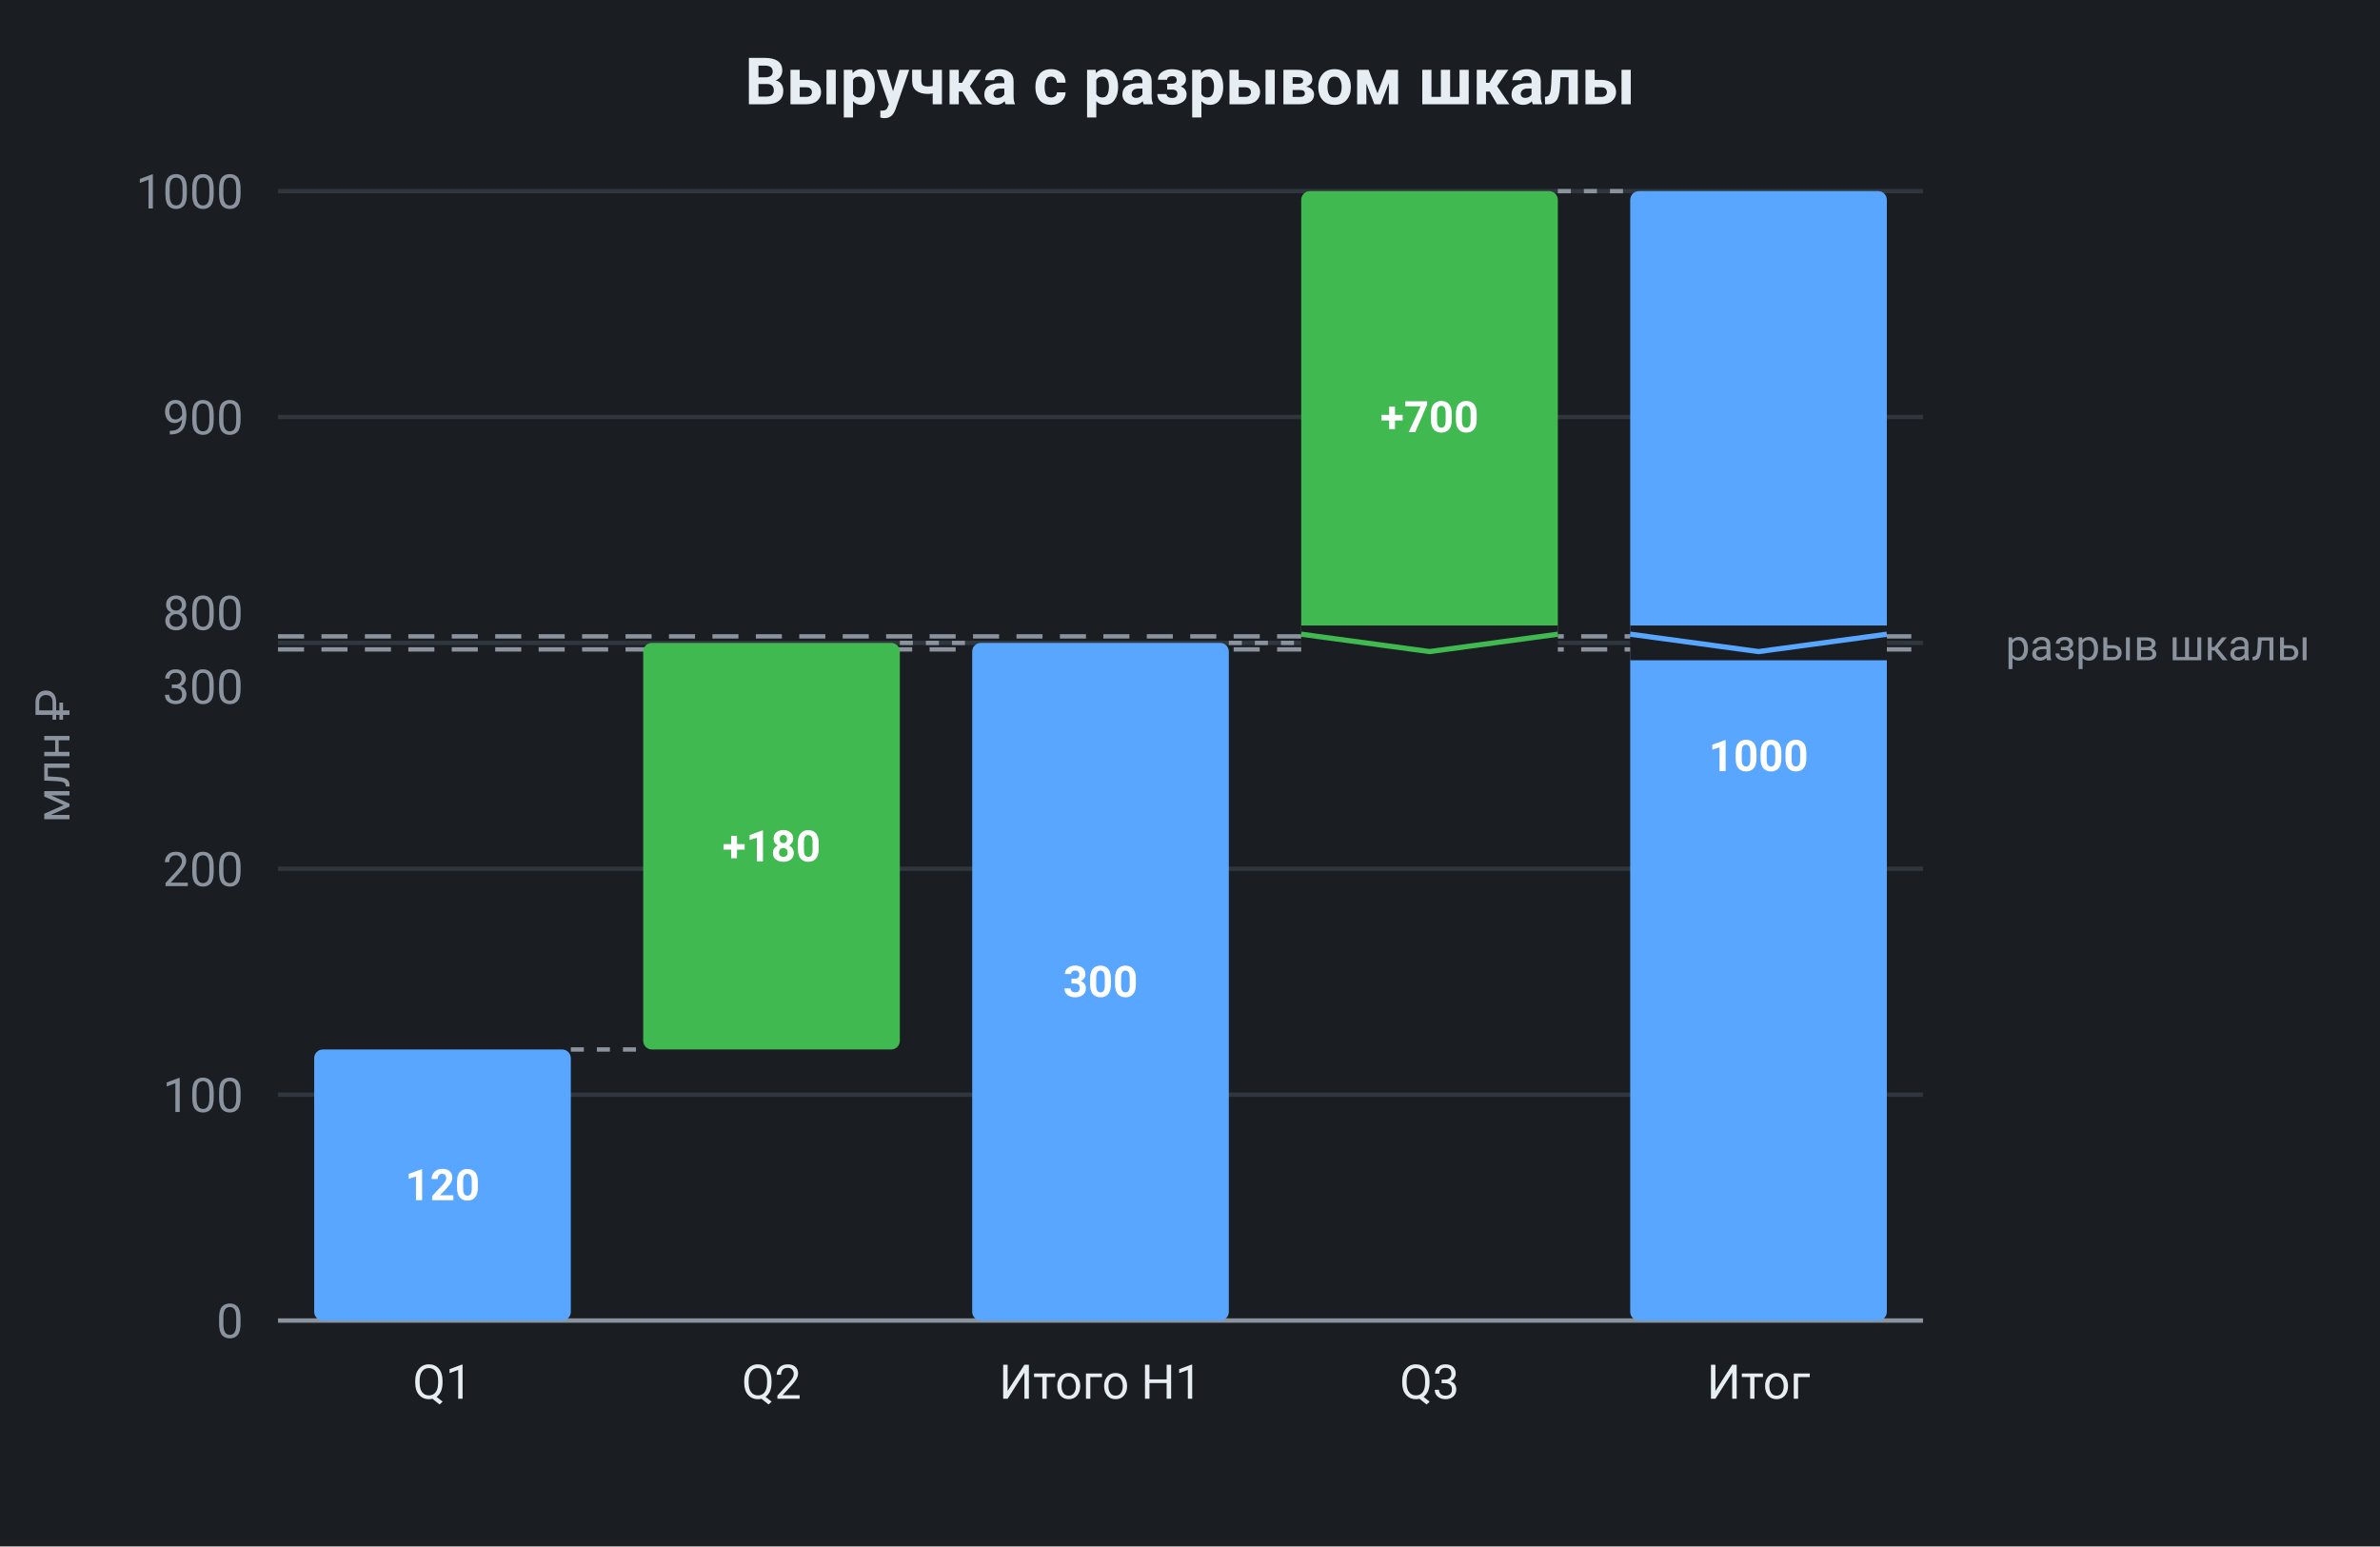
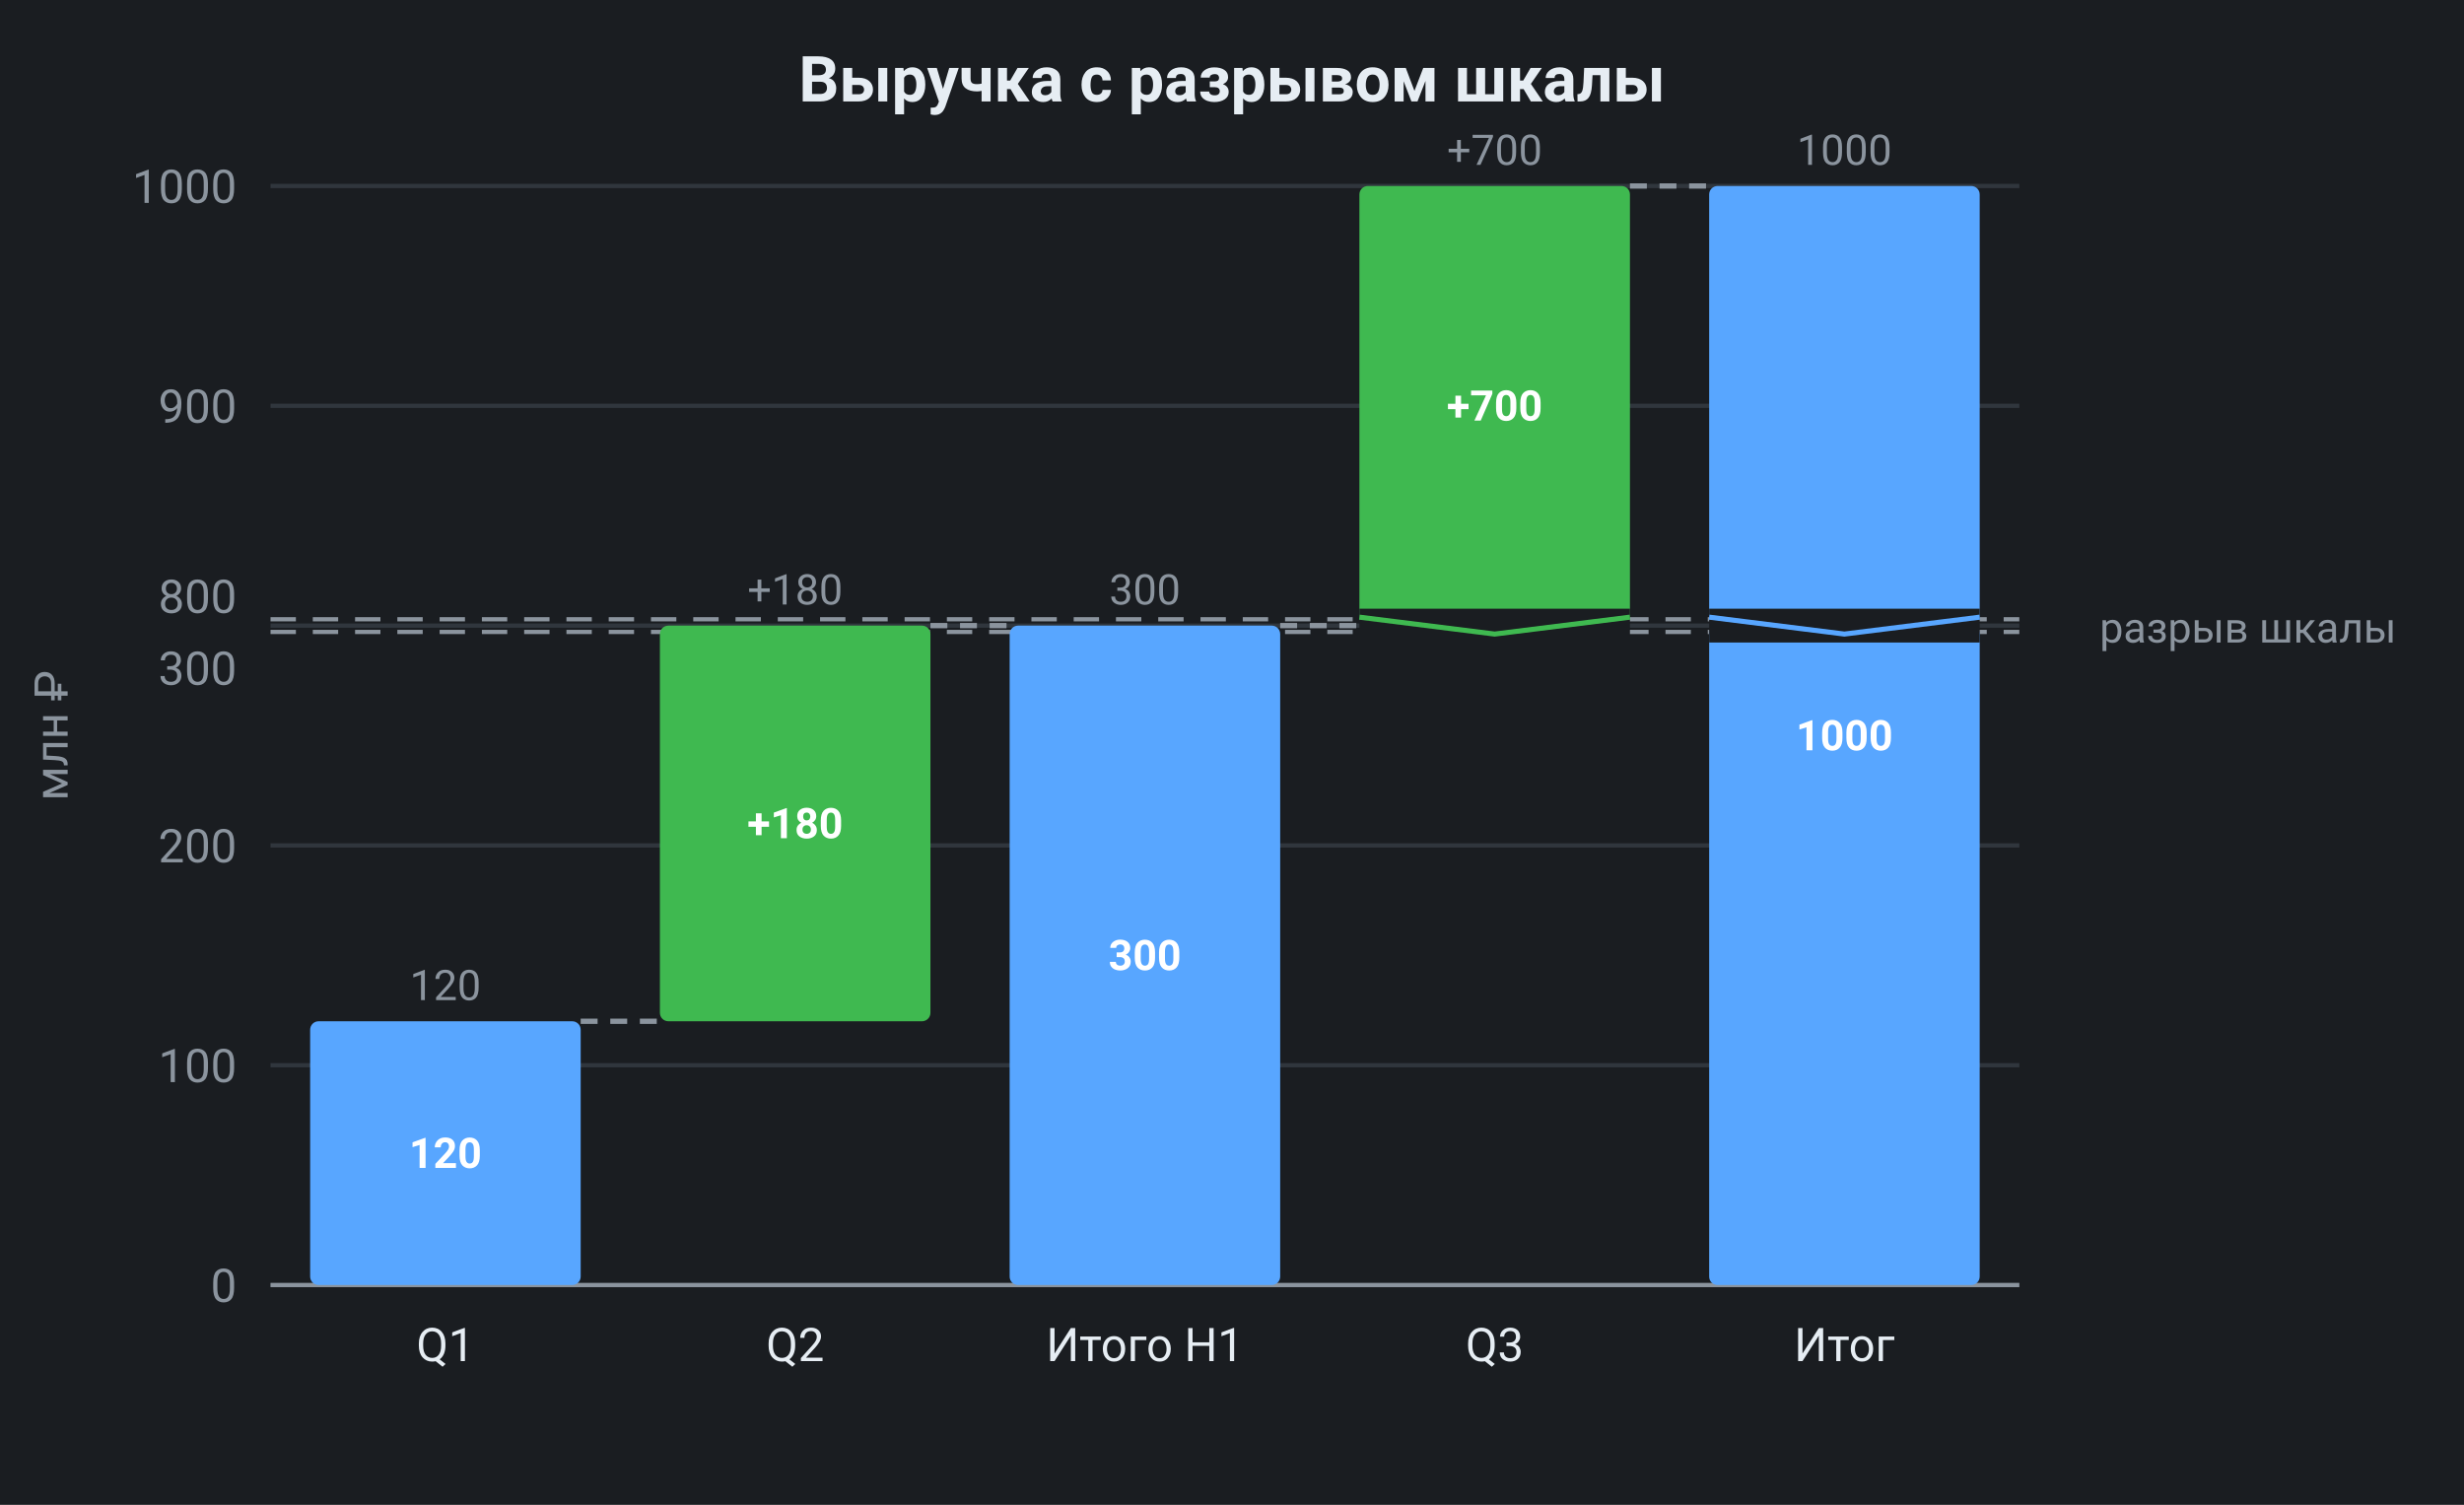
- <svg xmlns="http://www.w3.org/2000/svg" viewBox="0 0 547.9 356" width="547.9" height="356" role="img" font-family="system-ui, -apple-system, &quot;Segoe UI&quot;, Roboto, sans-serif">
-   <rect x="0" y="0" width="547.9" height="356" fill="#1a1d21" />
-   <text x="273.95" y="24" fill="#e6edf3" font-size="15" text-anchor="middle" font-weight="600">Выручка с разрывом шкалы</text>
-   <line x1="64" y1="304" x2="442.7" y2="304" stroke="#30363d" stroke-width="1" />
+ <svg xmlns="http://www.w3.org/2000/svg" viewBox="0 0 582.9 356" width="582.9" height="356" role="img" font-family="system-ui, -apple-system, &quot;Segoe UI&quot;, Roboto, sans-serif">
+   <rect x="0" y="0" width="582.9" height="356" fill="#1a1d21" />
+   <text x="291.45" y="24" fill="#e6edf3" font-size="15" text-anchor="middle" font-weight="600">Выручка с разрывом шкалы</text>
+   <line x1="64" y1="304" x2="477.7" y2="304" stroke="#30363d" stroke-width="1" />
  <text x="56" y="308" fill="#8b949e" font-size="11" text-anchor="end">0</text>
-   <line x1="64" y1="252" x2="442.7" y2="252" stroke="#30363d" stroke-width="1" />
+   <line x1="64" y1="252" x2="477.7" y2="252" stroke="#30363d" stroke-width="1" />
  <text x="56" y="256" fill="#8b949e" font-size="11" text-anchor="end">100</text>
-   <line x1="64" y1="200" x2="442.7" y2="200" stroke="#30363d" stroke-width="1" />
+   <line x1="64" y1="200" x2="477.7" y2="200" stroke="#30363d" stroke-width="1" />
  <text x="56" y="204" fill="#8b949e" font-size="11" text-anchor="end">200</text>
-   <line x1="64" y1="148" x2="442.7" y2="148" stroke="#30363d" stroke-width="1" />
+   <line x1="64" y1="148" x2="477.7" y2="148" stroke="#30363d" stroke-width="1" />
  <text x="56" y="152" fill="#8b949e" font-size="11" text-anchor="end">300</text>
-   <line x1="64" y1="96" x2="442.7" y2="96" stroke="#30363d" stroke-width="1" />
+   <line x1="64" y1="96" x2="477.7" y2="96" stroke="#30363d" stroke-width="1" />
  <text x="56" y="100" fill="#8b949e" font-size="11" text-anchor="end">900</text>
-   <line x1="64" y1="44" x2="442.7" y2="44" stroke="#30363d" stroke-width="1" />
+   <line x1="64" y1="44" x2="477.7" y2="44" stroke="#30363d" stroke-width="1" />
  <text x="56" y="48" fill="#8b949e" font-size="11" text-anchor="end">1000</text>
  <rect x="34.52" y="133" width="25.48" height="33" fill="#1a1d21" data-break-gap="1" />
  <text x="56" y="162" fill="#8b949e" font-size="11" text-anchor="end" data-break-edge="after">300</text>
  <text x="56" y="145" fill="#8b949e" font-size="11" text-anchor="end" data-break-edge="before">800</text>
  <text x="16" y="174" fill="#8b949e" font-size="11" text-anchor="middle" transform="rotate(-90 16 174)">млн ₽</text>
-   <line x1="64" y1="304" x2="442.7" y2="304" stroke="#8b949e" stroke-width="1" />
-   <line x1="64" y1="146.5" x2="442.7" y2="146.5" stroke="#8b949e" stroke-width="1" stroke-dasharray="6 4" />
-   <line x1="64" y1="149.5" x2="442.7" y2="149.5" stroke="#8b949e" stroke-width="1" stroke-dasharray="6 4" />
-   <rect x="459.7" y="140.5" width="66.2" height="15" fill="#1a1d21" data-break-gap="1" />
-   <text x="461.7" y="152" fill="#8b949e" font-size="10" text-anchor="start" data-break-label="1">разрыв шкалы</text>
-   <line x1="131.41" y1="241.6" x2="148.07" y2="241.6" stroke="#8b949e" stroke-width="1" stroke-dasharray="3 3" data-connector="1" />
-   <line x1="207.15" y1="148" x2="223.81" y2="148" stroke="#8b949e" stroke-width="1" stroke-dasharray="3 3" data-connector="1" />
-   <line x1="282.89" y1="148" x2="299.55" y2="148" stroke="#8b949e" stroke-width="1" stroke-dasharray="3 3" data-connector="1" />
-   <line x1="358.63" y1="44" x2="375.29" y2="44" stroke="#8b949e" stroke-width="1" stroke-dasharray="3 3" data-connector="1" />
-   <rect x="72.33" y="241.6" width="59.08" height="62.4" fill="#58a6ff" rx="2" data-bar="0-0" />
-   <text x="101.87" y="276.3" fill="#ffffff" font-size="10" text-anchor="middle" font-weight="600">120</text>
-   <text x="101.87" y="322" fill="#e6edf3" font-size="11" text-anchor="middle">Q1</text>
-   <rect x="148.07" y="148" width="59.08" height="93.6" fill="#3fb950" rx="2" data-bar="0-1" />
-   <text x="177.61" y="198.3" fill="#ffffff" font-size="10" text-anchor="middle" font-weight="600">+180</text>
-   <text x="177.61" y="322" fill="#e6edf3" font-size="11" text-anchor="middle">Q2</text>
-   <rect x="223.81" y="148" width="59.08" height="156" fill="#58a6ff" rx="2" data-bar="0-2" />
-   <text x="253.35" y="229.5" fill="#ffffff" font-size="10" text-anchor="middle" font-weight="600">300</text>
-   <text x="253.35" y="322" fill="#e6edf3" font-size="11" text-anchor="middle">Итого H1</text>
-   <rect x="299.55" y="44" width="59.08" height="104" fill="#3fb950" rx="2" data-bar="0-3" />
-   <rect x="299.55" y="144" width="59.08" height="8" fill="#1a1d21" data-break-gap="1" />
-   <path d="M299.551 146 L329.09 150 L358.629 146" fill="none" stroke="#3fb950" stroke-width="1.2" data-break-zigzag="1" />
-   <text x="329.09" y="99.5" fill="#ffffff" font-size="10" text-anchor="middle" font-weight="600">+700</text>
-   <text x="329.09" y="322" fill="#e6edf3" font-size="11" text-anchor="middle">Q3</text>
-   <rect x="375.29" y="148" width="59.08" height="156" fill="#58a6ff" rx="2" data-bar="0-4" />
-   <rect x="375.29" y="44" width="59.08" height="104" fill="#58a6ff" rx="2" data-bar="0-4" />
-   <rect x="375.29" y="144" width="59.08" height="8" fill="#1a1d21" data-break-gap="1" />
-   <path d="M375.291 146 L404.83 150 L434.369 146" fill="none" stroke="#58a6ff" stroke-width="1.2" data-break-zigzag="1" />
-   <text x="404.83" y="177.5" fill="#ffffff" font-size="10" text-anchor="middle" font-weight="600">1000</text>
-   <text x="404.83" y="322" fill="#e6edf3" font-size="11" text-anchor="middle">Итог</text>
+   <line x1="64" y1="304" x2="477.7" y2="304" stroke="#8b949e" stroke-width="1" />
+   <line x1="64" y1="146.5" x2="477.7" y2="146.5" stroke="#8b949e" stroke-width="1" stroke-dasharray="6 4" />
+   <line x1="64" y1="149.5" x2="477.7" y2="149.5" stroke="#8b949e" stroke-width="1" stroke-dasharray="6 4" />
+   <rect x="494.7" y="140.5" width="66.2" height="15" fill="#1a1d21" data-break-gap="1" />
+   <text x="496.7" y="152" fill="#8b949e" font-size="10" text-anchor="start" data-break-label="1">разрыв шкалы</text>
+   <line x1="137.37" y1="241.6" x2="156.11" y2="241.6" stroke="#8b949e" stroke-width="1.25" stroke-dasharray="4 3" data-connector="1" />
+   <line x1="220.11" y1="148" x2="238.85" y2="148" stroke="#8b949e" stroke-width="1.25" stroke-dasharray="4 3" data-connector="1" />
+   <line x1="302.85" y1="148" x2="321.59" y2="148" stroke="#8b949e" stroke-width="1.25" stroke-dasharray="4 3" data-connector="1" />
+   <line x1="385.59" y1="44" x2="404.33" y2="44" stroke="#8b949e" stroke-width="1.25" stroke-dasharray="4 3" data-connector="1" />
+   <rect x="73.37" y="241.6" width="64" height="62.4" fill="#58a6ff" rx="2" data-bar="0-0" />
+   <text x="105.37" y="276.3" fill="#ffffff" font-size="10" text-anchor="middle" font-weight="600">120</text>
+   <text x="105.37" y="236.6" fill="#8b949e" font-size="10" text-anchor="middle">120</text>
+   <text x="105.37" y="322" fill="#e6edf3" font-size="11" text-anchor="middle">Q1</text>
+   <rect x="156.11" y="148" width="64" height="93.6" fill="#3fb950" rx="2" data-bar="0-1" />
+   <text x="188.11" y="198.3" fill="#ffffff" font-size="10" text-anchor="middle" font-weight="600">+180</text>
+   <text x="188.11" y="143" fill="#8b949e" font-size="10" text-anchor="middle">+180</text>
+   <text x="188.11" y="322" fill="#e6edf3" font-size="11" text-anchor="middle">Q2</text>
+   <rect x="238.85" y="148" width="64" height="156" fill="#58a6ff" rx="2" data-bar="0-2" />
+   <text x="270.85" y="229.5" fill="#ffffff" font-size="10" text-anchor="middle" font-weight="600">300</text>
+   <text x="270.85" y="143" fill="#8b949e" font-size="10" text-anchor="middle">300</text>
+   <text x="270.85" y="322" fill="#e6edf3" font-size="11" text-anchor="middle">Итого H1</text>
+   <rect x="321.59" y="44" width="64" height="104" fill="#3fb950" rx="2" data-bar="0-3" />
+   <rect x="321.59" y="144" width="64" height="8" fill="#1a1d21" data-break-gap="1" />
+   <path d="M321.59 146 L353.59 150 L385.59 146" fill="none" stroke="#3fb950" stroke-width="1.2" data-break-zigzag="1" />
+   <text x="353.59" y="99.5" fill="#ffffff" font-size="10" text-anchor="middle" font-weight="600">+700</text>
+   <text x="353.59" y="39" fill="#8b949e" font-size="10" text-anchor="middle">+700</text>
+   <text x="353.59" y="322" fill="#e6edf3" font-size="11" text-anchor="middle">Q3</text>
+   <rect x="404.33" y="148" width="64" height="156" fill="#58a6ff" rx="2" data-bar="0-4" />
+   <rect x="404.33" y="44" width="64" height="104" fill="#58a6ff" rx="2" data-bar="0-4" />
+   <rect x="404.33" y="144" width="64" height="8" fill="#1a1d21" data-break-gap="1" />
+   <path d="M404.33 146 L436.33 150 L468.33 146" fill="none" stroke="#58a6ff" stroke-width="1.2" data-break-zigzag="1" />
+   <text x="436.33" y="177.5" fill="#ffffff" font-size="10" text-anchor="middle" font-weight="600">1000</text>
+   <text x="436.33" y="39" fill="#8b949e" font-size="10" text-anchor="middle">1000</text>
+   <text x="436.33" y="322" fill="#e6edf3" font-size="11" text-anchor="middle">Итог</text>
</svg>
